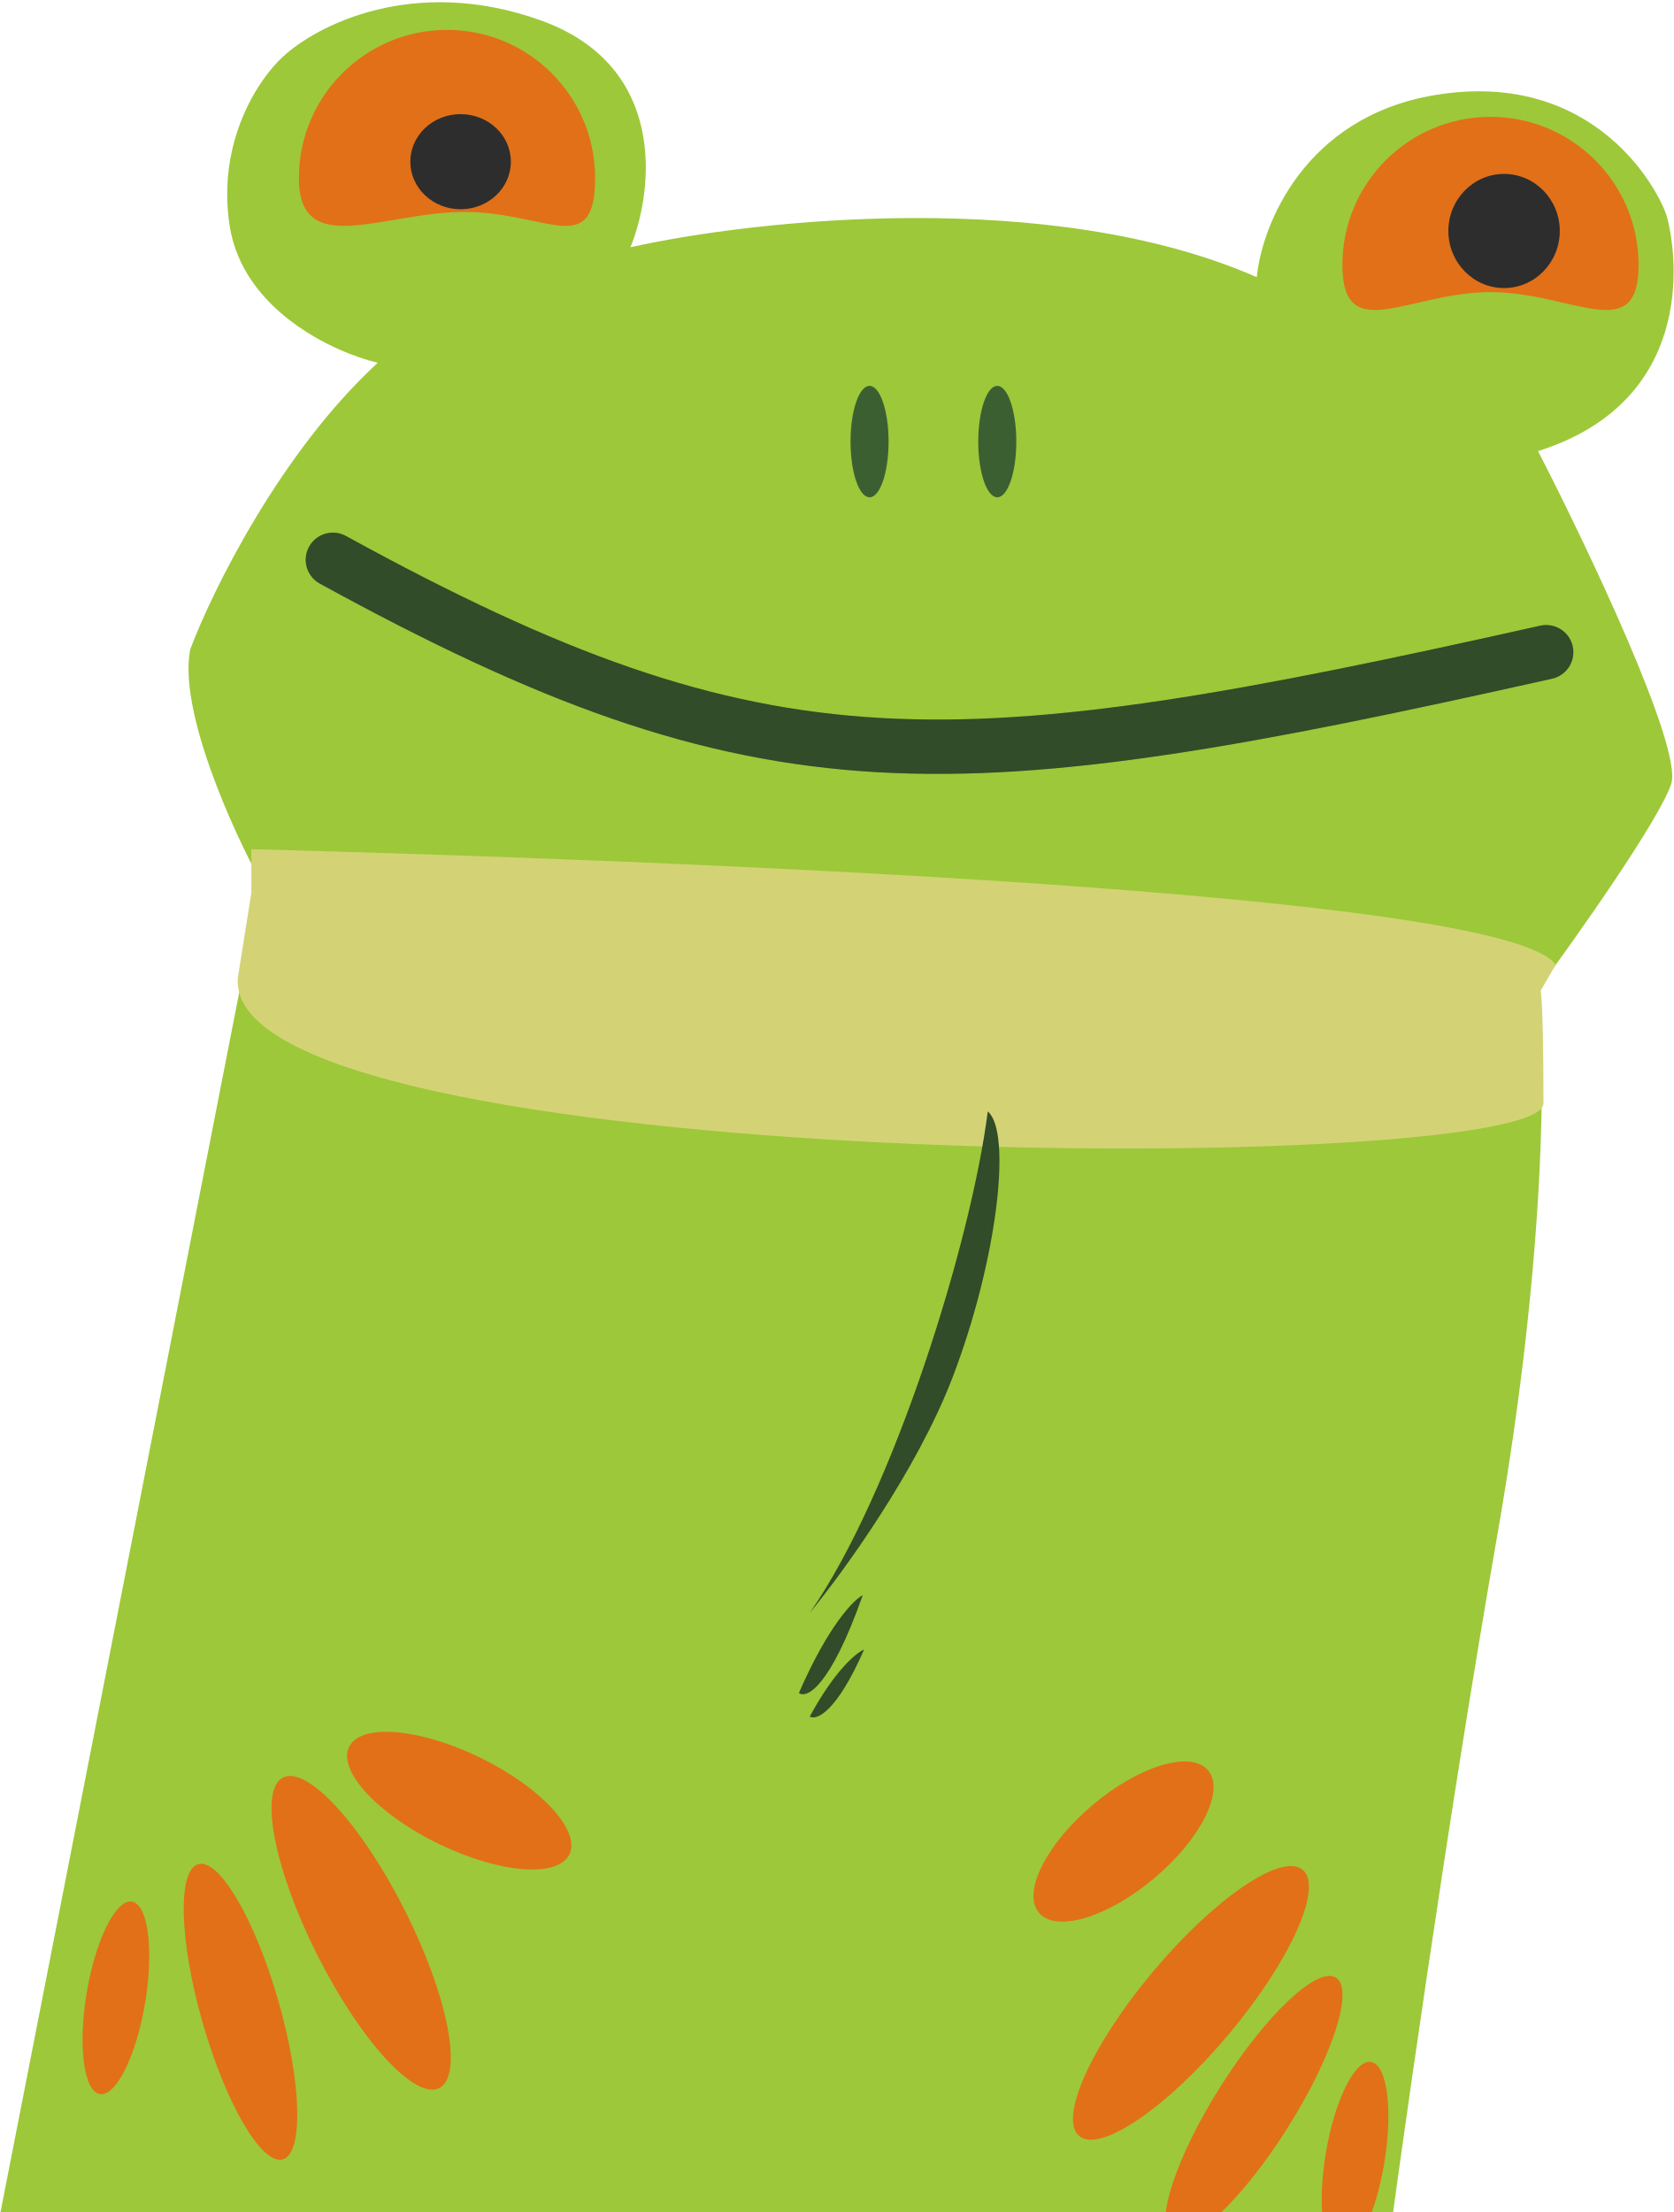
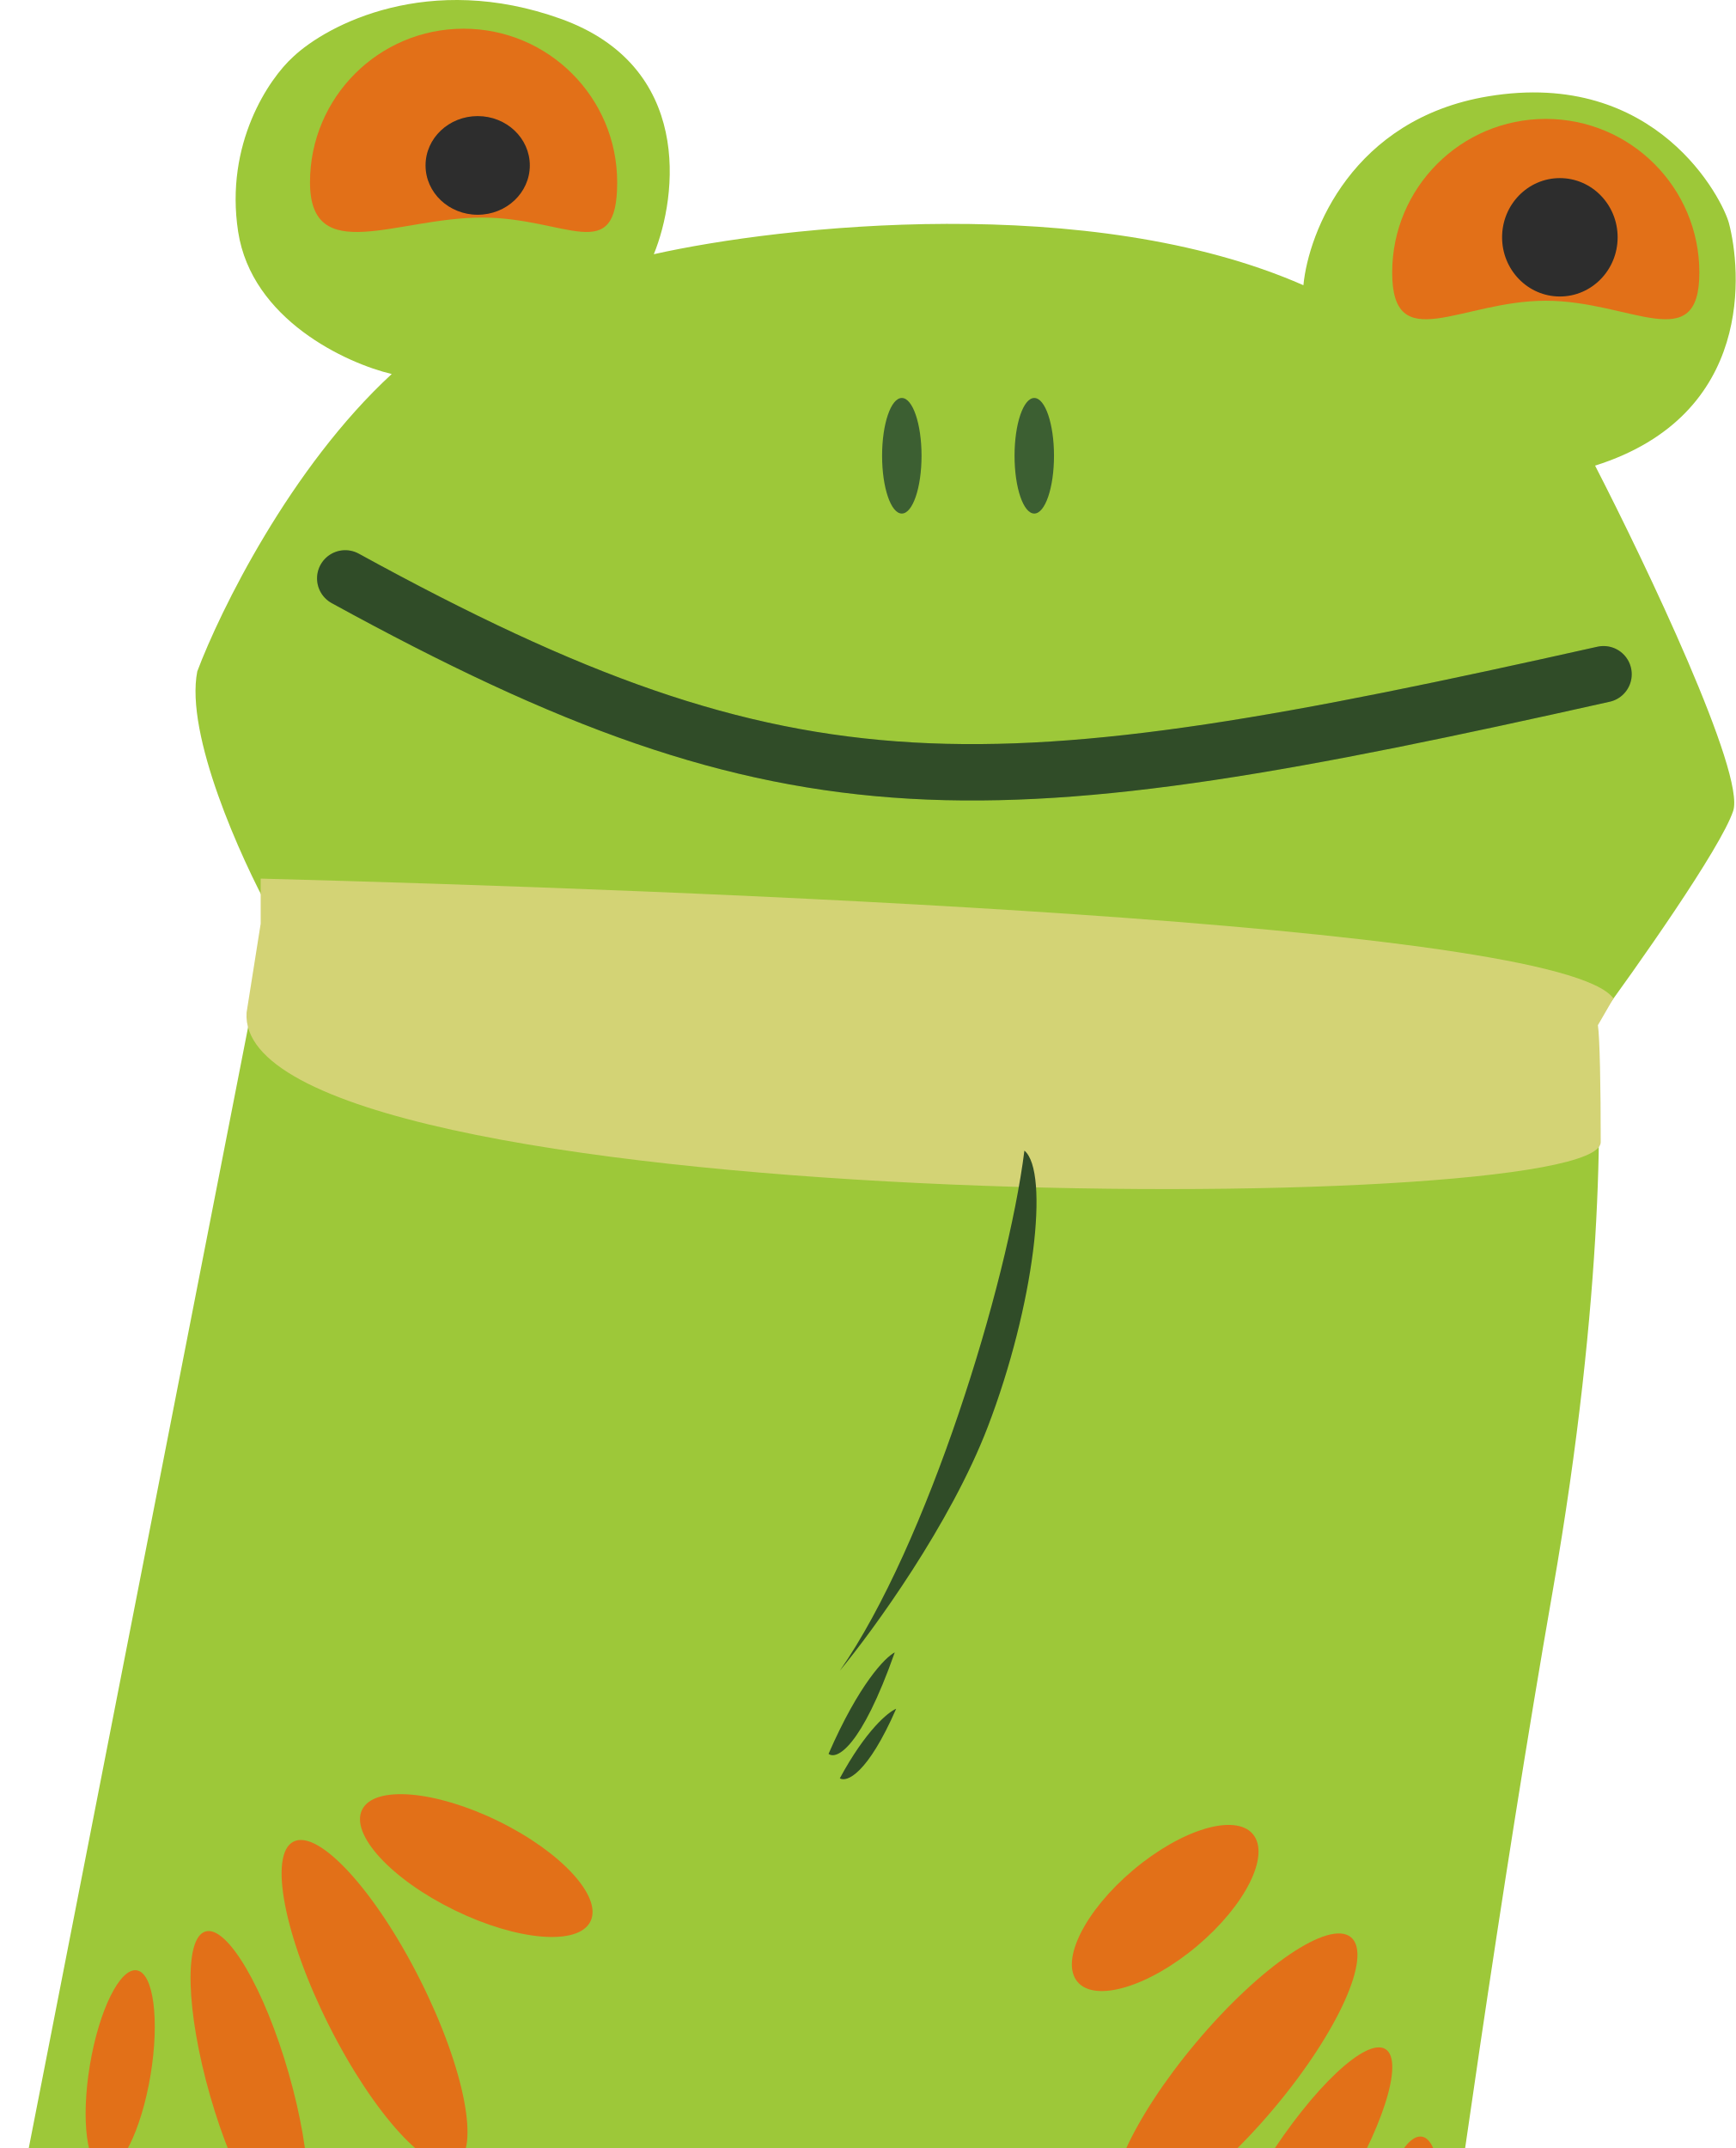
- <svg xmlns="http://www.w3.org/2000/svg" width="616" height="814" viewBox="0 0 616 814" fill="none">
-   <path d="M96 324.5L0 815L508 848.5C514.667 797.833 532.6 670.2 551 565C569.4 459.8 568.667 387.167 566 364C580.5 344.333 610.6 301.7 615 288.5C619.4 275.3 584.167 201.333 566 166C623 148 617.711 96 613.5 80C611.337 71.78 588 25 528 35C480 43 464.333 83 462.5 102C386.9 68.8 277.333 80.833 232 91C240.5 70.167 245.8 24.3 199 7.5C152.2 -9.3 116.167 9.5 104 21C95.5 28.667 79.7 51.8 84.5 83C89.3 114.2 122.833 129.667 139 133.5C103 166.7 78 217.667 70 239C65.6 261.4 85.5 305.333 96 324.5Z" fill="#9DC839" />
-   <path d="M572.5 355C553.3 328.2 243.667 316.5 92.5 312.5V328.5L87.5 360C82.5 432.5 567.999 433.5 568 406C568 386.209 567.667 369 567 364.5L572.5 355Z" fill="#D3D375" />
-   <ellipse cx="320" cy="162.5" rx="7" ry="20.5" fill="#3C5F32" />
-   <ellipse cx="367" cy="162.5" rx="7" ry="20.5" fill="#3C5F32" />
-   <path d="M122.5 206C282 293.5 350 289 569 240" stroke="#3C5F32" stroke-width="20" stroke-linecap="round" />
-   <path d="M122.5 206C282 293.5 350 289 569 240" stroke="black" stroke-opacity="0.2" stroke-width="20" stroke-linecap="round" />
-   <path d="M298 593.5C329 549 357.5 456.5 363.5 409C372.5 416.5 367 464 350.5 507C337.3 541.4 310 579 298 593.5Z" fill="#304C28" />
-   <ellipse cx="88.499" cy="740.308" rx="14.5" ry="56.5" transform="rotate(-15.9856 88.4991 740.308)" fill="#E27018" />
-   <ellipse cx="461.446" cy="775.506" rx="14.5" ry="56.5" transform="rotate(32.299 461.446 775.506)" fill="#E27018" />
-   <ellipse cx="132.904" cy="711.264" rx="18.085" ry="63.961" transform="rotate(-26.7108 132.904 711.264)" fill="#E27018" />
-   <ellipse cx="438.26" cy="737.051" rx="18.085" ry="63.961" transform="rotate(40.0276 438.26 737.051)" fill="#E27018" />
-   <ellipse cx="169" cy="662.629" rx="17.608" ry="45.098" transform="rotate(-63.9838 169 662.629)" fill="#E27018" />
-   <path d="M317.5 587C314.167 588.667 304.8 598.2 294 623C296.833 625.167 305.5 621 317.5 587Z" fill="#304C28" />
-   <path d="M318 607C315.163 608.142 307.191 614.677 298 631.675C300.411 633.161 307.787 630.305 318 607Z" fill="#304C28" />
-   <ellipse cx="413.454" cy="677.673" rx="17.608" ry="40.677" transform="rotate(49.8899 413.454 677.673)" fill="#E27018" />
-   <ellipse cx="42.654" cy="735.194" rx="10.907" ry="35.89" transform="rotate(9.45505 42.6539 735.194)" fill="#E27018" />
-   <ellipse cx="498.654" cy="794.194" rx="10.907" ry="35.89" transform="rotate(9.45505 498.654 794.194)" fill="#E27018" />
-   <path d="M219 65.5C219 95.6 201.1 78 171 78C140.9 78 110 95.6 110 65.5C110 35.401 134.4 11 164.5 11C194.6 11 219 35.401 219 65.5Z" fill="#E27018" />
-   <path d="M603 97.5C603 127.6 578.6 107.5 548.5 107.5C518.4 107.5 494 127.6 494 97.5C494 67.4 518.4 43 548.5 43C578.6 43 603 67.4 603 97.5Z" fill="#E27018" />
-   <ellipse cx="169.5" cy="59.5" rx="18.5" ry="17.5" fill="#2D2D2D" />
-   <ellipse cx="553.5" cy="85" rx="20.5" ry="21" fill="#2D2D2D" />
+ <svg xmlns="http://www.w3.org/2000/svg" width="616" height="762" viewBox="0 0 616 762" fill="none">
+   <path d="M96 323.682L0 814.182L508 847.682C514.667 797.016 532.6 669.382 551 564.182C569.4 458.982 568.667 386.349 566 363.182C580.5 343.516 610.6 300.882 615 287.682C619.4 274.482 584.167 200.516 566 165.182C623 147.182 617.711 95.182 613.5 79.182C611.337 70.962 588 24.182 528 34.182C480 42.182 464.333 82.182 462.5 101.182C386.9 67.982 277.333 80.016 232 90.182C240.5 69.349 245.8 23.482 199 6.682C152.2 -10.118 116.167 8.682 104 20.182C95.5 27.849 79.7 50.982 84.5 82.182C89.3 113.382 122.833 128.849 139 132.682C103 165.882 78 216.849 70 238.182C65.6 260.582 85.5 304.516 96 323.682Z" fill="#9DC839" />
+   <path d="M572.5 354.182C553.3 327.382 243.667 315.682 92.5 311.682V327.682L87.5 359.182C82.5 431.682 567.999 432.682 568 405.182C568 385.391 567.667 368.182 567 363.682L572.5 354.182Z" fill="#D3D375" />
+   <ellipse cx="320" cy="161.682" rx="7" ry="20.5" fill="#3C5F32" />
+   <ellipse cx="367" cy="161.682" rx="7" ry="20.5" fill="#3C5F32" />
+   <path d="M122.5 205.182C282 292.682 350 288.182 569 239.182" stroke="#3C5F32" stroke-width="20" stroke-linecap="round" />
+   <path d="M122.5 205.182C282 292.682 350 288.182 569 239.182" stroke="black" stroke-opacity="0.2" stroke-width="20" stroke-linecap="round" />
+   <path d="M298 592.682C329 548.182 357.5 455.682 363.5 408.182C372.5 415.682 367 463.182 350.5 506.182C337.3 540.582 310 578.182 298 592.682Z" fill="#304C28" />
+   <ellipse cx="88.499" cy="739.491" rx="14.5" ry="56.5" transform="rotate(-15.9856 88.4991 739.491)" fill="#E27018" />
+   <ellipse cx="461.446" cy="774.688" rx="14.5" ry="56.5" transform="rotate(32.299 461.446 774.688)" fill="#E27018" />
+   <ellipse cx="132.904" cy="710.446" rx="18.085" ry="63.961" transform="rotate(-26.7108 132.904 710.446)" fill="#E27018" />
+   <ellipse cx="438.26" cy="736.233" rx="18.085" ry="63.961" transform="rotate(40.0276 438.26 736.233)" fill="#E27018" />
+   <ellipse cx="169" cy="661.811" rx="17.608" ry="45.098" transform="rotate(-63.9838 169 661.811)" fill="#E27018" />
+   <path d="M317.5 586.182C314.167 587.849 304.8 597.382 294 622.182C296.833 624.349 305.5 620.182 317.5 586.182Z" fill="#304C28" />
+   <path d="M318 606.182C315.163 607.325 307.191 613.859 298 630.858C300.411 632.343 307.787 629.487 318 606.182Z" fill="#304C28" />
+   <ellipse cx="413.454" cy="676.855" rx="17.608" ry="40.677" transform="rotate(49.8899 413.454 676.855)" fill="#E27018" />
+   <ellipse cx="42.654" cy="734.376" rx="10.907" ry="35.89" transform="rotate(9.45505 42.6539 734.376)" fill="#E27018" />
+   <ellipse cx="498.654" cy="793.376" rx="10.907" ry="35.89" transform="rotate(9.45505 498.654 793.376)" fill="#E27018" />
+   <path d="M219 64.682C219 94.782 201.1 77.182 171 77.182C140.9 77.182 110 94.782 110 64.682C110 34.583 134.4 10.182 164.5 10.182C194.6 10.182 219 34.583 219 64.682Z" fill="#E27018" />
+   <path d="M603 96.682C603 126.782 578.6 106.682 548.5 106.682C518.4 106.682 494 126.782 494 96.682C494 66.583 518.4 42.182 548.5 42.182C578.6 42.182 603 66.583 603 96.682Z" fill="#E27018" />
+   <ellipse cx="169.5" cy="58.682" rx="18.5" ry="17.5" fill="#2D2D2D" />
+   <ellipse cx="553.5" cy="84.182" rx="20.5" ry="21" fill="#2D2D2D" />
</svg>
